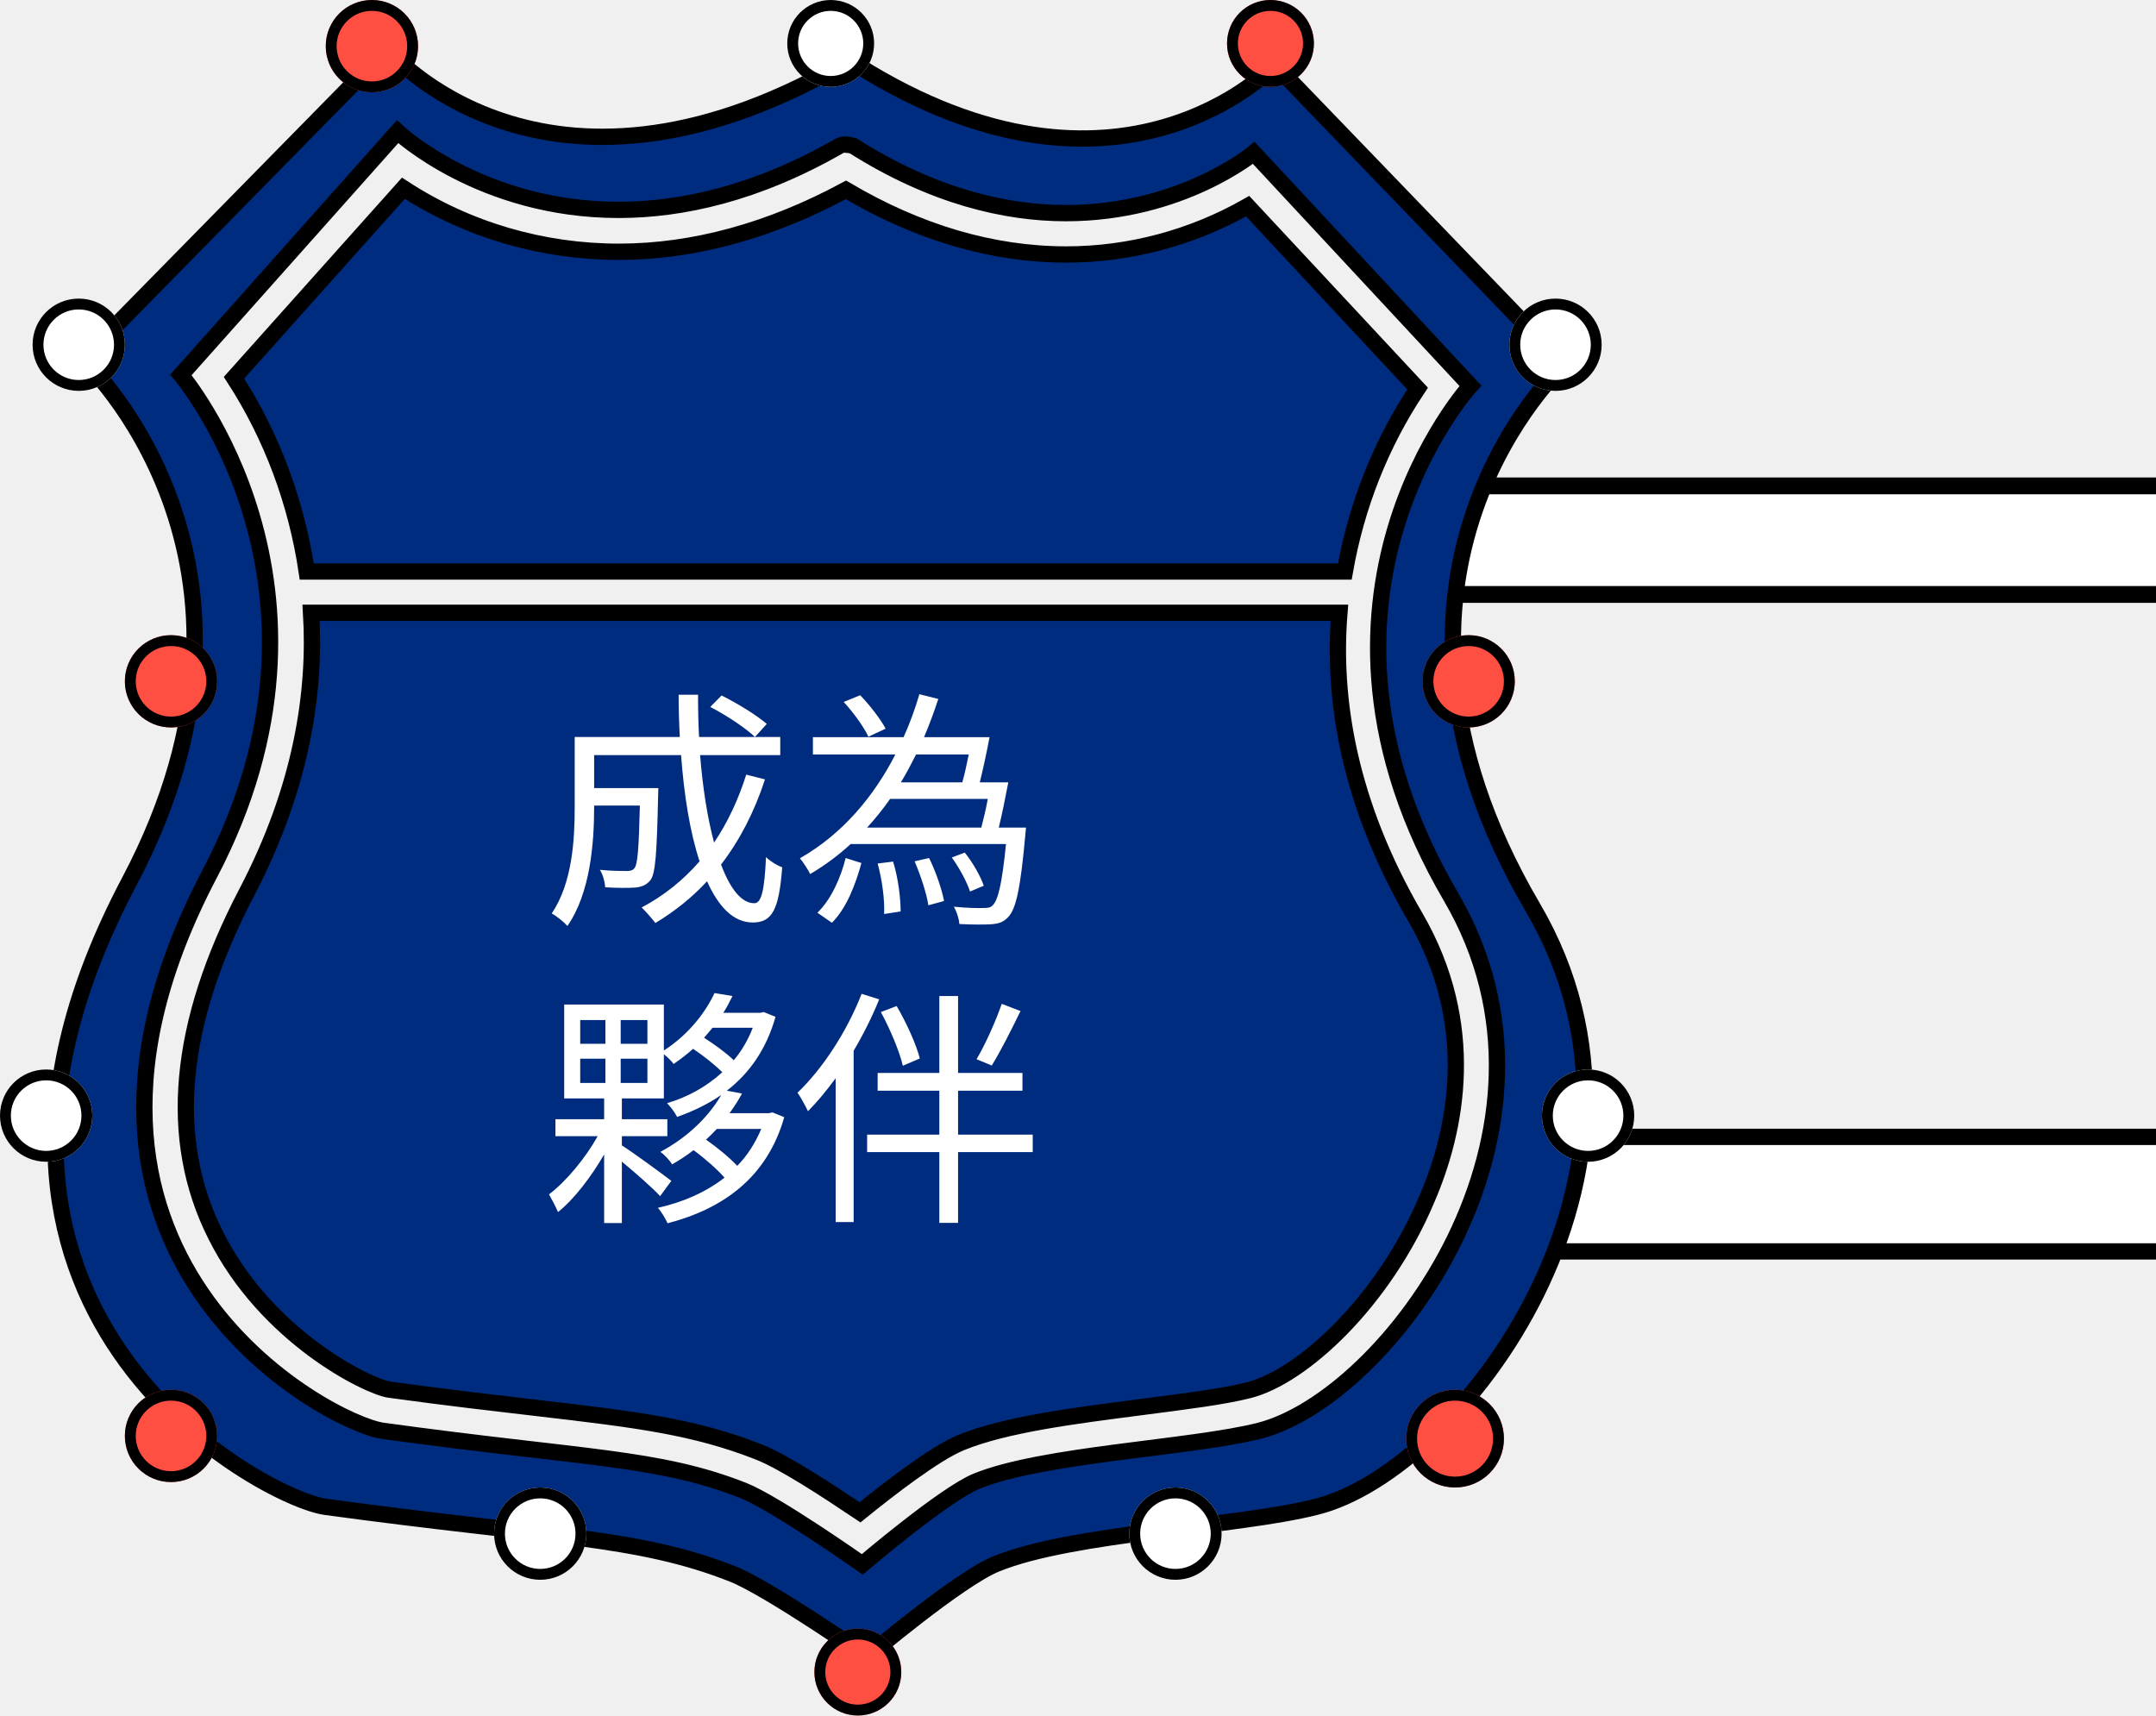
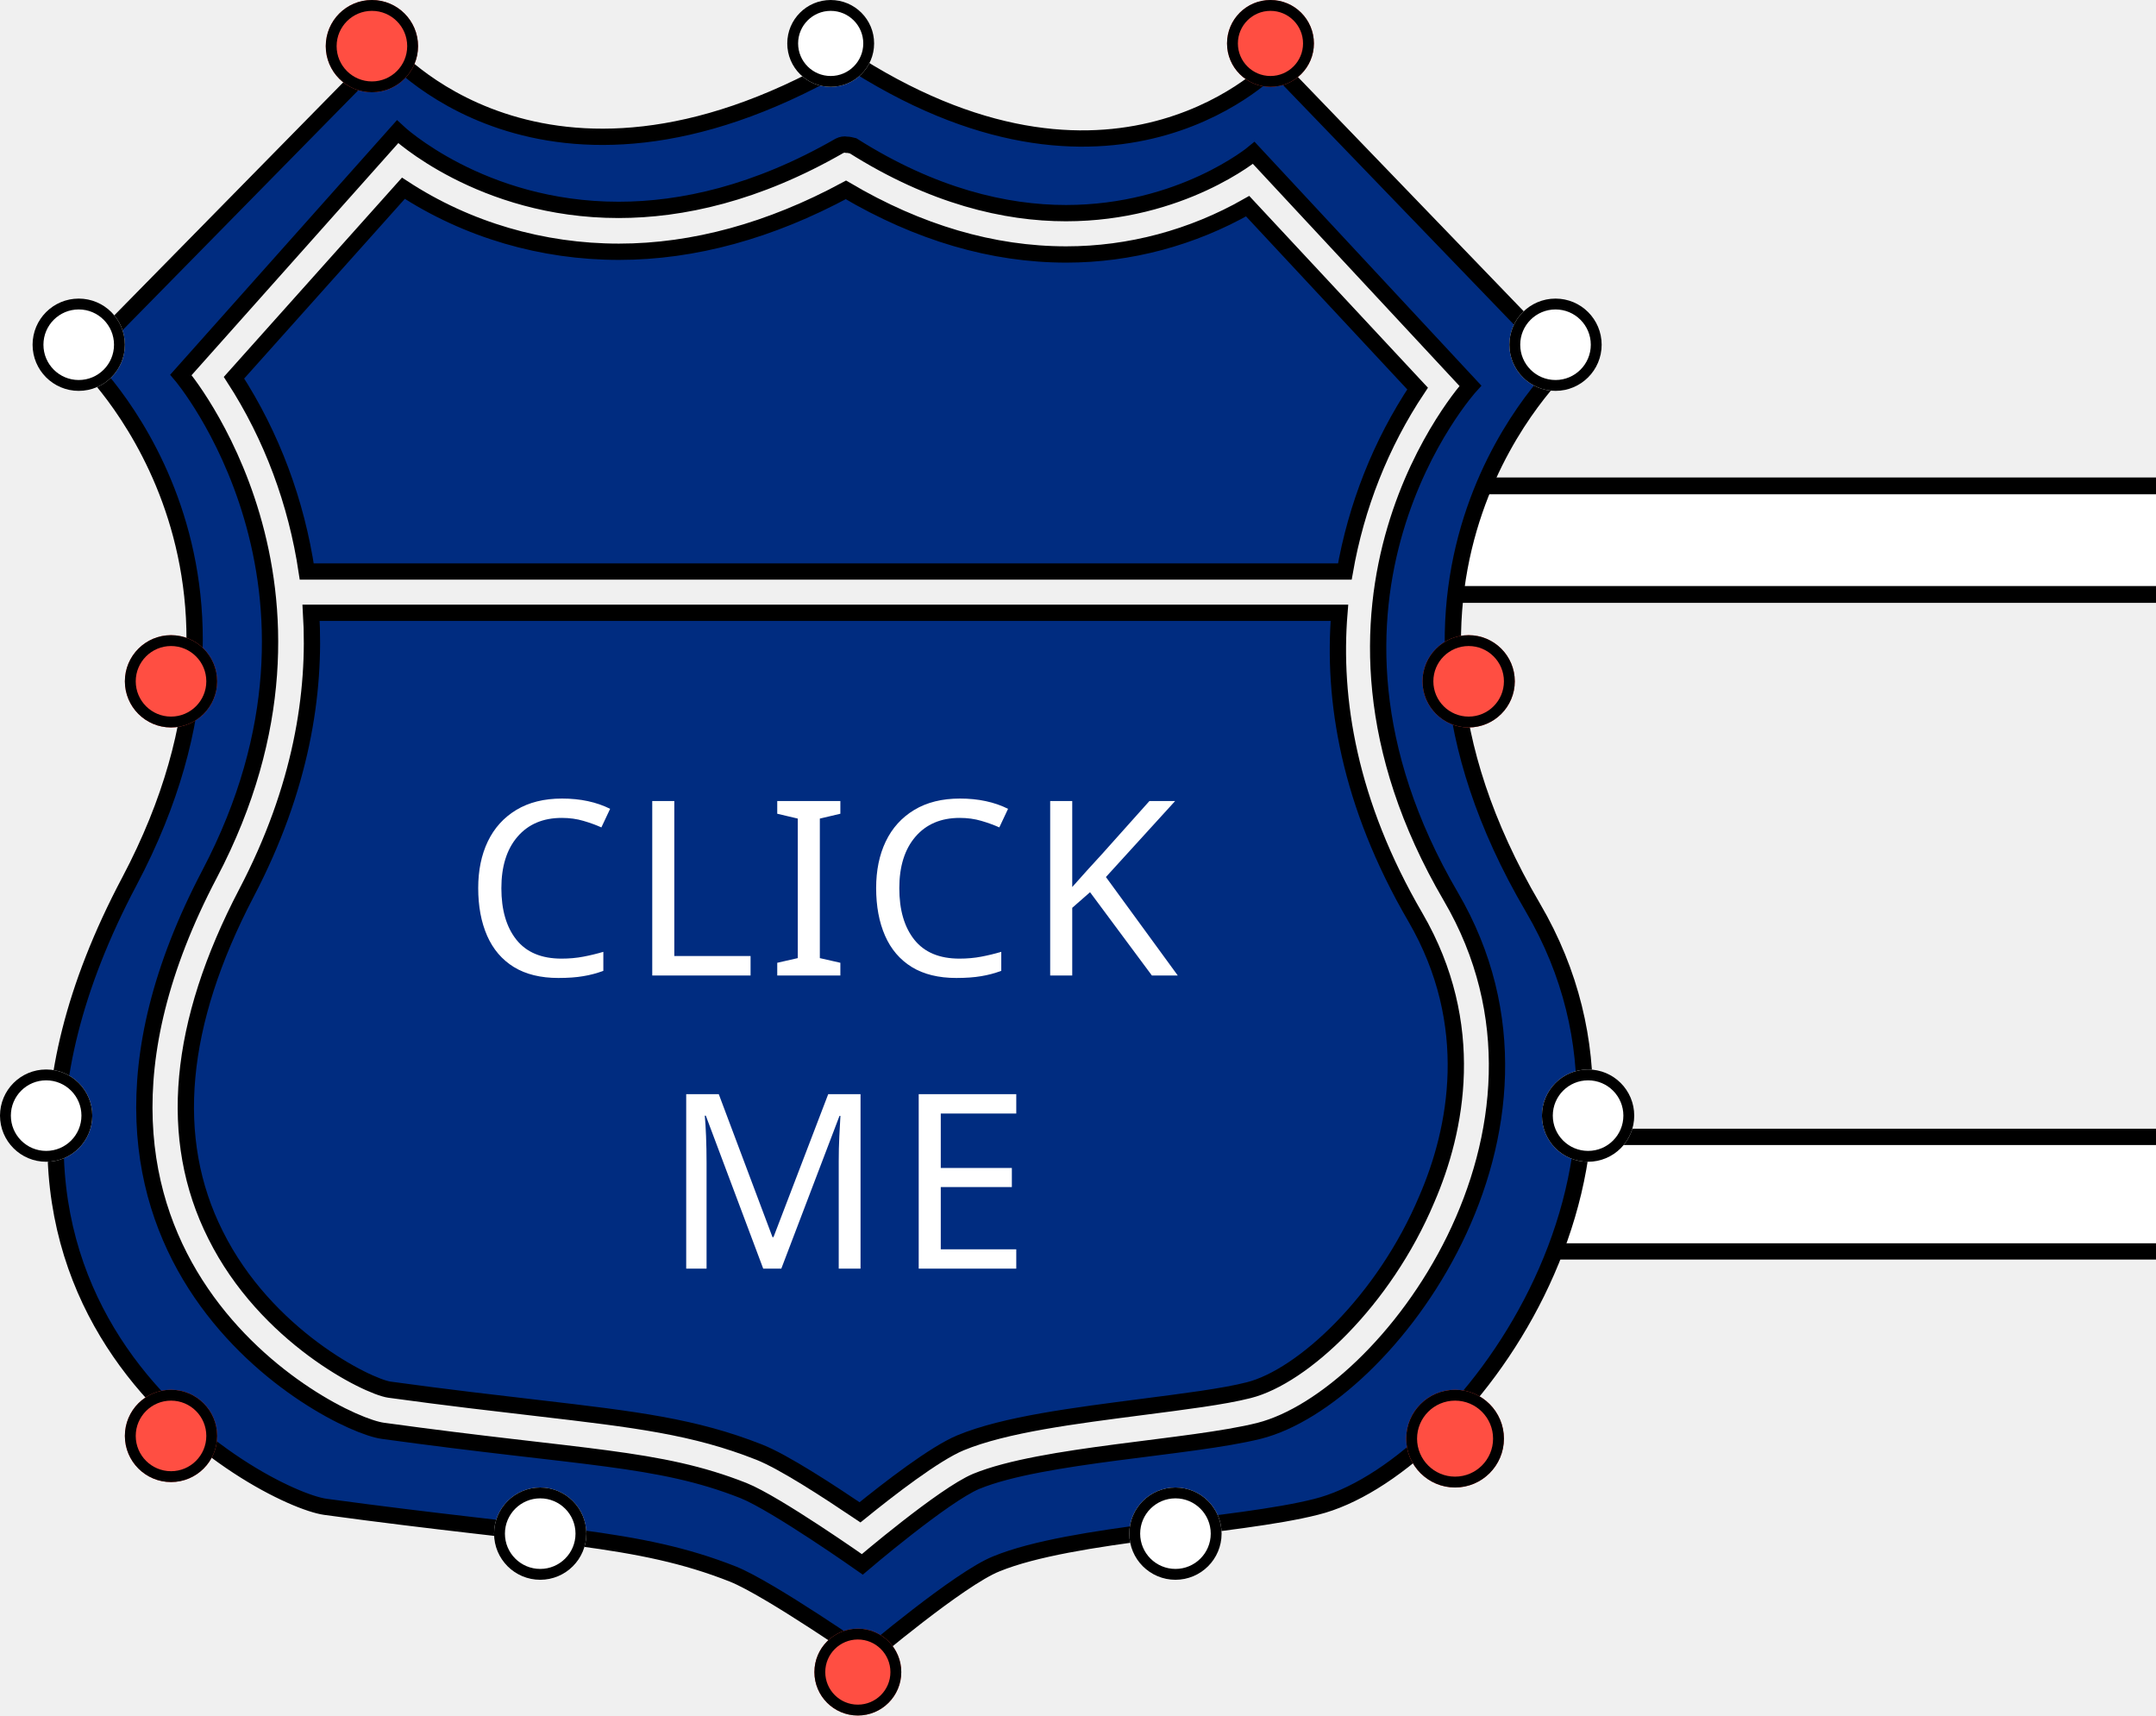
<svg xmlns="http://www.w3.org/2000/svg" version="1.1" id="圖層_1" x="0px" y="0px" viewBox="0 0 397.1 316" style="enable-background:new 0 0 397.1 316;" xml:space="preserve">
  <style type="text/css">
	.st0{fill:#FFFFFF;}
	.st1{fill:none;stroke:#000000;stroke-width:3.096;}
	.st2{fill:#002C80;stroke:#000000;stroke-width:3;}
- 	.st3{font-family:'ToppanBunkyuMidashiGothicStdN-ExtraBold-83pv-RKSJ-H';}
- 	.st4{font-size:46px;}
- 	.st5{enable-background:new    ;}
- 	.st6{fill:none;}
- 	.st7{fill:#FF4E42;}
- 	.st8{fill:none;stroke:#000000;stroke-width:2;}
+ 	.st3{fill:#FF4E42;}
+ 	.st4{fill:none;stroke:#000000;stroke-width:2;}
+ 	.st5{font-family:'NotoSansTC-Black-83pv-RKSJ-H';}
+ 	.st6{font-size:45.011px;}
+ 	.st7{letter-spacing:2;}
</style>
  <g id="Sign" transform="translate(0.493 0)">
    <g id="Group_23" transform="translate(264.787 88)">
      <g id="Rectangle_1512" transform="translate(-0.279)">
        <rect x="1" class="st0" width="139.6" height="23" />
        <rect x="2.6" y="1.5" class="st1" width="136.4" height="20" />
      </g>
      <g id="Path_1428" transform="translate(6.6 119.914)">
-         <path class="st0" d="M132.2,22.6H2V1.5h55.4h74.8V22.6z" />
+         <path class="st0" d="M132.2,22.6H2V1.5h55.4h74.8L132.2,22.6L132.2,22.6z" />
        <path d="M6.7,3v18.1h124V3H59.2H6.7 M3.6,0c0,0,23.1,0,55.6,0s74.6,0,74.6,0v24.1H3.6V0z" />
      </g>
    </g>
    <g id="Group_21" transform="translate(9.731 9.06)">
      <path id="Path_1425" class="st2" d="M272.1,158.1c-36.2-61.7,5.7-100,5.7-100L224.6,2.9c0,0-28.5,30.5-77,0    c-0.9-0.4-1.9-0.4-2.9,0C89.6,34.3,61.1,0,61.1,0L5,57.1c0,0,40,36.8,8.6,96.2c-41.8,79,25.1,113.7,36.1,115.2    c41.8,5.7,57.4,5.4,75.1,12.4c6.7,2.7,24.7,15.2,24.7,15.2s17-14.4,23.8-17.1c13.9-5.7,44.4-6.8,58.9-10.5    C258.8,261.9,300.6,206.7,272.1,158.1z M221.7,254.5c-12.8,3.2-39.9,4.3-52.1,9.3c-6,2.5-21,15.3-21,15.3s-15.9-11.2-21.9-13.6    c-15.7-6.2-29.4-5.9-66.4-11c-9.7-1.3-68.9-32.2-31.9-102.6c27.8-53-5.3-91.9-5.3-91.9L63,15.2c0,0,15.3,14.4,40.7,14.4    c11.6,0,25.4-3,40.7-11.8c0.4-0.2,0.9-0.3,1.3-0.2c0.4,0,0.8,0.1,1.2,0.2c14.7,9.3,28.1,12.4,39.2,12.4    c21.3,0,34.6-11.1,34.6-11.1L260.6,62c0,0-35.7,39.2-3.6,94.1C282.3,199.3,245.3,248.5,221.7,254.5L221.7,254.5z" />
      <g id="Group_20" transform="translate(23.974 25.515)">
        <path id="Path_1426" class="st2" d="M213.5,70.7c2.1-12,6.6-23.5,13.4-33.7L195.6,3.4c-10.2,5.8-21.7,8.9-33.4,8.9     c-13.6,0-27.2-4-40.6-11.9c-13.9,7.5-28,11.4-41.8,11.4c-14.1,0-27.9-4-39.7-11.7L8.9,35c7,10.8,11.5,23,13.4,35.7H213.5z" />
        <path id="Path_1427" class="st2" d="M226.5,134.4c-12.3-21.1-15.3-40.2-14-56.1H23.1c0.9,14.8-1.8,32.3-11.9,51.6     c-12.6,24.1-14.6,45.3-5.7,63c9.3,18.7,28,27.9,32,28.5c10.9,1.5,19.7,2.5,27.4,3.4c18,2.1,28.8,3.4,40.7,8.1     c4.6,1.8,13.1,7.4,18.6,11.1c5.3-4.3,13.7-10.8,18.5-12.8c8.2-3.4,21.1-5,33.4-6.6c7.7-1,15-1.9,19.7-3.1     c9.9-2.5,24.9-16.4,32.8-35.2C234.1,173.6,238,154.2,226.5,134.4z" />
      </g>
    </g>
-     <text transform="matrix(1 0 0 1 99.468 166.565)" class="st0 st3 st4">成為</text>
-     <g class="st5">
-       <path class="st6" d="M111,140.2v4.5h5.1l5.8-0.1l0.3,0.3c0,8.4-0.3,13.5-1.2,15.4c-0.9,2-3.5,2.8-7.5,2.8c-0.6,0-0.8-0.1-1-0.6    l-2-5.2c-0.7,5.3-2.2,9.1-4.6,12.8c-0.2,0.2-0.3,0.4-0.5,0.4c-0.1,0-0.3-0.1-0.6-0.3l-4.6-4.1c3.4-4.3,4.3-9.3,4.3-17.8v-6.4    l-0.1-7l0.3-0.3l7.6,0.1h11.6c-0.1-2.2-0.2-4.5-0.2-6.9l0.3-0.4h6l0.3,0.3c0,2.5,0,4.7,0.1,6.9h5.5c-1.2-1.4-2.5-2.6-3.9-3.7    l-0.1-0.4l3.5-3.1l0.5-0.1c1.8,1.1,3.5,2.6,5,4.1v0.5l-3,2.7l5.8-0.1l0.3,0.3v5.2l-0.3,0.3l-6.8-0.1h-6c0.4,3.8,1,7.6,1.9,11.3    c1.5-2.7,2.7-5.4,3.5-8.5l0.5-0.2l5.5,2.6l0.2,0.5c-1.6,4.9-3.9,9.3-6.9,13.3c1.5,3.1,2.6,4.2,3.1,4.2c0.6,0,1-0.9,1.7-5.9l4,3.3    c0.5,0.4,0.6,0.6,0.6,1.2c-0.6,6.2-2.9,8.8-6.1,8.8c-2.5,0-5.2-1.5-8.1-6.8c-3,2.6-6.5,4.8-10.3,6.7c-0.3,0.1-0.5,0.2-0.7,0.2    s-0.5-0.1-0.8-0.4l-4.2-4.3c5.1-2,9.5-4.9,13.2-8.6c-0.8-2.3-1.4-4.7-1.9-7.1c-0.7-3.4-1.2-6.8-1.5-10.3L111,140.2L111,140.2z     M111,150.1c0,2.3-0.2,4.5-0.4,6.8c1.3,0,2.5,0,3.4,0s1.3-0.4,1.6-1.3c0.2-0.8,0.3-3.2,0.3-5.4H111V150.1z" />
-       <path class="st6" d="M156.4,155.6c-0.6,0.7-1.3,1.4-1.9,2l4.4,1.3l0.1,0.3c-0.8,3.1-2.5,7.5-3.7,9.3h-0.5l-4.7-2.2l-0.1-0.5    c1.2-1.7,2.7-5,3.5-7.5c-1,0.9-1.9,1.7-2.9,2.4c-0.3,0.2-0.5,0.3-0.7,0.3s-0.4-0.1-0.6-0.4l-3.8-4.4c4.9-3.5,8.9-7.9,11.9-12.9    c0.6-1.1,1.3-2.3,1.9-3.6H155l-6.3,0.1l-0.3-0.2v-4.9l0.3-0.2l5.8,0.1c-1.1-1.6-2.6-3.4-3.8-4.6l0.1-0.5l4.5-2.6h0.5    c1.5,1.3,3.1,2.9,4.2,4.6l-0.1,0.5l-4.2,2.6h5.7c0.8-2.5,1.5-5.2,2-7.9l0.3-0.3l6.2,1.2l0.3,0.3c-0.6,2.4-1.1,4.7-1.8,6.8h6.5    l6.4-0.1l0.3,0.3l-0.9,5.5l-0.2,2.2l4.6-0.1l0.3,0.3l-0.9,5.5l-0.2,2l4.3-0.1l0.3,0.3c-0.3,5.9-0.7,11.1-1.2,14.1    c-0.3,1.7-0.9,3.5-2.2,4.6s-3.4,1.6-7.5,1.6c-1,0-1.3-0.1-1.5-0.6l-2-5.3c1.6,0,3.3,0.1,4.6,0c1.5-0.1,1.9-0.5,2.2-1.6    c0.3-1.3,0.7-5.3,0.8-7.9h-25.7V155.6z M164.1,157.8l0.4,0.2c0.6,2.2,1.4,5.7,1.7,8.1l-0.3,0.4l-4.7,1.6l-0.3-0.2    c-0.3-2.6-0.8-5.8-1.5-8.3l0.2-0.4L164.1,157.8z M178.1,150.5l0.3-2.6h-16l-1.8,2.6H178.1z M174.2,142.8l0.3-2.9h-8    c-0.4,1-0.8,1.9-1.3,2.9H174.2z M171.1,157.2h0.4c1.1,2.2,2,4.8,2.5,7l-0.3,0.4l-4.6,1.7l-0.3-0.2c-0.5-2.2-1.3-5.1-2.1-6.9    l0.1-0.5L171.1,157.2z M178.3,156.4h0.4c1.1,1.7,1.9,3.5,2.6,5.5l-0.2,0.5l-4.2,1.8l-0.4-0.1c-0.6-2.1-1.3-3.7-2.4-5.5l0.1-0.6    L178.3,156.4z" />
-     </g>
-     <text transform="matrix(1 0 0 1 99.468 221.565)" class="st0 st3 st4">夥伴</text>
-     <g class="st5">
-       <path class="st6" d="M137.6,187l3.1-0.2l2.6,2c0.4,0.3,0.6,0.5,0.6,0.8s-0.1,0.6-0.4,1.2c-2.3,4.6-4.9,7.8-8.4,10.4    c-0.3,0.3-0.7,0.5-1,0.7l3.7,1.4l0.1,0.5c-0.6,0.7-1.1,1.4-1.7,2.1h2.3l3.1-0.2l2.6,2.1c0.4,0.3,0.6,0.6,0.6,0.9s-0.1,0.7-0.4,1.2    c-2.3,5.2-5.4,8.7-9,11.3c-2.9,2.2-6.3,3.7-10.4,4.9c-0.3,0.1-0.6,0.1-0.8,0.1c-0.6,0-0.8-0.3-1.1-0.8l-2.8-4    c4.4-1.1,7.5-2.3,9.9-3.7c-0.8-0.8-1.7-1.6-2.6-2.3V215l3.5-2.6l0.4-0.1c1,0.6,1.9,1.3,2.9,2.1c1.3-1.2,2.3-2.3,2.9-3.7h-5.4    c-2,1.9-3.5,3-6.5,4.7c-0.3,0.2-0.5,0.2-0.7,0.2s-0.4-0.1-0.6-0.4l-3-4l0.2-0.1l-5.1-0.1h-1.4v3l1.7-1.6l0.4-0.1    c2.5,1.7,3.8,2.8,6.1,5.1v0.5l-3.4,3.5h-0.4c-1.4-1.8-2.8-3.2-4.4-4.6l0.2,9.2h-6.1l0.4-9.6c-1.5,2.7-3,4.6-5.2,6.7    c-0.2,0.2-0.4,0.3-0.6,0.3s-0.4-0.1-0.6-0.4l-3.1-3.9c3.3-2.7,5.3-5,7.2-8.1l-6.3,0.1l-0.3-0.3V206l0.4-0.2l6.7,0.1h1.7v-2.6H108    l-5.7,0.1l-0.3-0.3l0.1-6.7v-6.9l-0.1-5.2l0.3-0.3l5.8,0.1h8.2l5.6-0.1l0.3,0.4l-0.1,5.4v1.4c4-3.1,6.1-5.5,8-9l0.4-0.1l5.1,1.4    l0.2,0.5c-0.7,1.1-1.5,2.1-2.2,3.1L137.6,187L137.6,187z M107.5,188.6v2.9h2.3v-2.9H107.5z M107.5,195.8v2.9h2.3v-2.9H107.5z     M114.8,191.5h2.3v-2.9h-2.3V191.5z M114.8,198.7h2.3v-2.9h-2.3V198.7z M115.1,206h1.4l6.8-0.1l0.2,0.3v4.1c1.5-0.9,3-1.8,4.3-2.9    c1.3-1.2,2.4-2.4,3.5-3.7c-1.3,0.7-2.9,1.5-4.6,2.2c-0.5,0.2-0.8,0.3-1,0.3c-0.4,0-0.6-0.3-0.9-0.7l-2.2-2.9v0.6l-0.4,0.3    l-5.2-0.1h-2L115.1,206L115.1,206z M130.4,191.7c-1,1.1-2.2,2.2-3.9,3.6c-0.3,0.2-0.5,0.3-0.7,0.3s-0.5-0.1-0.7-0.4l-2.7-2.8v3.7    l0.1,5.1c2.6-0.8,5.1-1.8,7.4-3.3c-0.8-0.7-1.7-1.3-2.5-1.9l-0.1-0.4l3.2-2.7l0.4-0.1c1,0.6,2,1.2,3,1.8c1-1,1.9-2,2.6-3.1h-6.1    V191.7z" />
-       <path class="st6" d="M157.8,226.2h-6.4l0.2-14.2v-5.1c-0.6,1.4-1.1,2.2-1.7,3.4c-0.2,0.3-0.4,0.5-0.6,0.5c-0.2,0-0.4-0.2-0.5-0.5    l-1.7-6.3c3.4-6.2,5.9-13.4,7.1-21.5l0.4-0.2l5.8,1.2l0.2,0.4c-0.9,3.8-1.7,7.1-2.8,10.1V226.2z M181.6,197.4l6-0.1l0.3,0.3v5.2    l-0.3,0.3l-6-0.1h-4.8v5.7h6.6l6.5-0.1l0.3,0.3v5.2l-0.3,0.3l-6.5-0.1h-6.6l0.2,12h-6.9l0.2-12H165l-6,0.1l-0.3-0.3v-5.2l0.3-0.3    l6,0.1h5.3V203h-4.2l-5.8,0.1l-0.3-0.3v-5.2l0.3-0.3l5.8,0.1h4.2v-14.3l0.3-0.4h5.8l0.3,0.3v14.3L181.6,197.4L181.6,197.4z     M163.8,196.2l-0.4-0.2c-0.6-2.3-2.3-5.4-3.5-7.3l0.2-0.4l4.6-2l0.5,0.1c1.4,1.7,2.9,4.1,4.1,6.9l-0.2,0.4L163.8,196.2z     M187.4,187.6l0.2,0.4c-1.1,2.9-2.1,5.3-3.4,7.4c-0.2,0.3-0.3,0.4-0.5,0.4c-0.1,0-0.4,0-0.7-0.2l-4.5-1.7c1.2-2.6,1.9-4.6,2.9-8.1    l0.4-0.2L187.4,187.6z" />
-     </g>
    <g id="Ellipse_341" transform="translate(59.507 0)">
-       <circle class="st7" cx="8.5" cy="8.5" r="8.5" />
-       <circle class="st8" cx="8.5" cy="8.5" r="7.5" />
+       <circle class="st3" cx="8.5" cy="8.5" r="8.5" />
+       <circle class="st4" cx="8.5" cy="8.5" r="7.5" />
    </g>
    <g id="Ellipse_342" transform="translate(144.507 0)">
      <circle class="st0" cx="8" cy="8" r="8" />
-       <circle class="st8" cx="8" cy="8" r="7" />
+       <circle class="st4" cx="8" cy="8" r="7" />
    </g>
    <g id="Ellipse_343" transform="translate(225.507 0)">
-       <circle class="st7" cx="8" cy="8" r="8" />
-       <circle class="st8" cx="8" cy="8" r="7" />
+       <circle class="st3" cx="8" cy="8" r="8" />
+       <circle class="st4" cx="8" cy="8" r="7" />
    </g>
    <g id="Ellipse_344" transform="translate(5.507 55)">
      <circle class="st0" cx="8.5" cy="8.5" r="8.5" />
-       <circle class="st8" cx="8.5" cy="8.5" r="7.5" />
+       <circle class="st4" cx="8.5" cy="8.5" r="7.5" />
    </g>
    <g id="Ellipse_345" transform="translate(22.507 117)">
-       <circle class="st7" cx="8.5" cy="8.5" r="8.5" />
-       <circle class="st8" cx="8.5" cy="8.5" r="7.5" />
+       <circle class="st3" cx="8.5" cy="8.5" r="8.5" />
+       <circle class="st4" cx="8.5" cy="8.5" r="7.5" />
    </g>
    <g id="Ellipse_346" transform="translate(-0.493 197)">
      <circle class="st0" cx="8.5" cy="8.5" r="8.5" />
-       <circle class="st8" cx="8.5" cy="8.5" r="7.5" />
+       <circle class="st4" cx="8.5" cy="8.5" r="7.5" />
    </g>
    <g id="Ellipse_347" transform="translate(22.507 256)">
-       <circle class="st7" cx="8.5" cy="8.5" r="8.5" />
-       <circle class="st8" cx="8.5" cy="8.5" r="7.5" />
+       <circle class="st3" cx="8.5" cy="8.5" r="8.5" />
+       <circle class="st4" cx="8.5" cy="8.5" r="7.5" />
    </g>
    <g id="Ellipse_348" transform="translate(90.507 274)">
      <circle class="st0" cx="8.5" cy="8.5" r="8.5" />
-       <circle class="st8" cx="8.5" cy="8.5" r="7.5" />
+       <circle class="st4" cx="8.5" cy="8.5" r="7.5" />
    </g>
    <g id="Ellipse_349" transform="translate(149.507 300)">
-       <circle class="st7" cx="8" cy="8" r="8" />
-       <circle class="st8" cx="8" cy="8" r="7" />
+       <circle class="st3" cx="8" cy="8" r="8" />
+       <circle class="st4" cx="8" cy="8" r="7" />
    </g>
    <g id="Ellipse_350" transform="translate(207.507 274)">
      <circle class="st0" cx="8.5" cy="8.5" r="8.5" />
-       <circle class="st8" cx="8.5" cy="8.5" r="7.5" />
+       <circle class="st4" cx="8.5" cy="8.5" r="7.5" />
    </g>
    <g id="Ellipse_351" transform="translate(258.507 256)">
-       <circle class="st7" cx="9" cy="9" r="9" />
-       <circle class="st8" cx="9" cy="9" r="8" />
+       <circle class="st3" cx="9" cy="9" r="9" />
+       <circle class="st4" cx="9" cy="9" r="8" />
    </g>
    <g id="Ellipse_352" transform="translate(277.507 55)">
      <circle class="st0" cx="8.5" cy="8.5" r="8.5" />
-       <circle class="st8" cx="8.5" cy="8.5" r="7.5" />
+       <circle class="st4" cx="8.5" cy="8.5" r="7.5" />
    </g>
    <g id="Ellipse_353" transform="translate(261.507 117)">
-       <circle class="st7" cx="8.5" cy="8.5" r="8.5" />
-       <circle class="st8" cx="8.5" cy="8.5" r="7.5" />
+       <circle class="st3" cx="8.5" cy="8.5" r="8.5" />
+       <circle class="st4" cx="8.5" cy="8.5" r="7.5" />
    </g>
    <g id="Ellipse_354" transform="translate(283.507 197)">
      <circle class="st0" cx="8.5" cy="8.5" r="8.5" />
-       <circle class="st8" cx="8.5" cy="8.5" r="7.5" />
+       <circle class="st4" cx="8.5" cy="8.5" r="7.5" />
    </g>
  </g>
+   <text transform="matrix(1 0 0 1 85.3285 179.6904)">
+     <tspan x="0" y="0" class="st0 st5 st6 st7">CLICK</tspan>
+     <tspan x="36.7" y="54" class="st0 st5 st6 st7">ME</tspan>
+   </text>
</svg>
